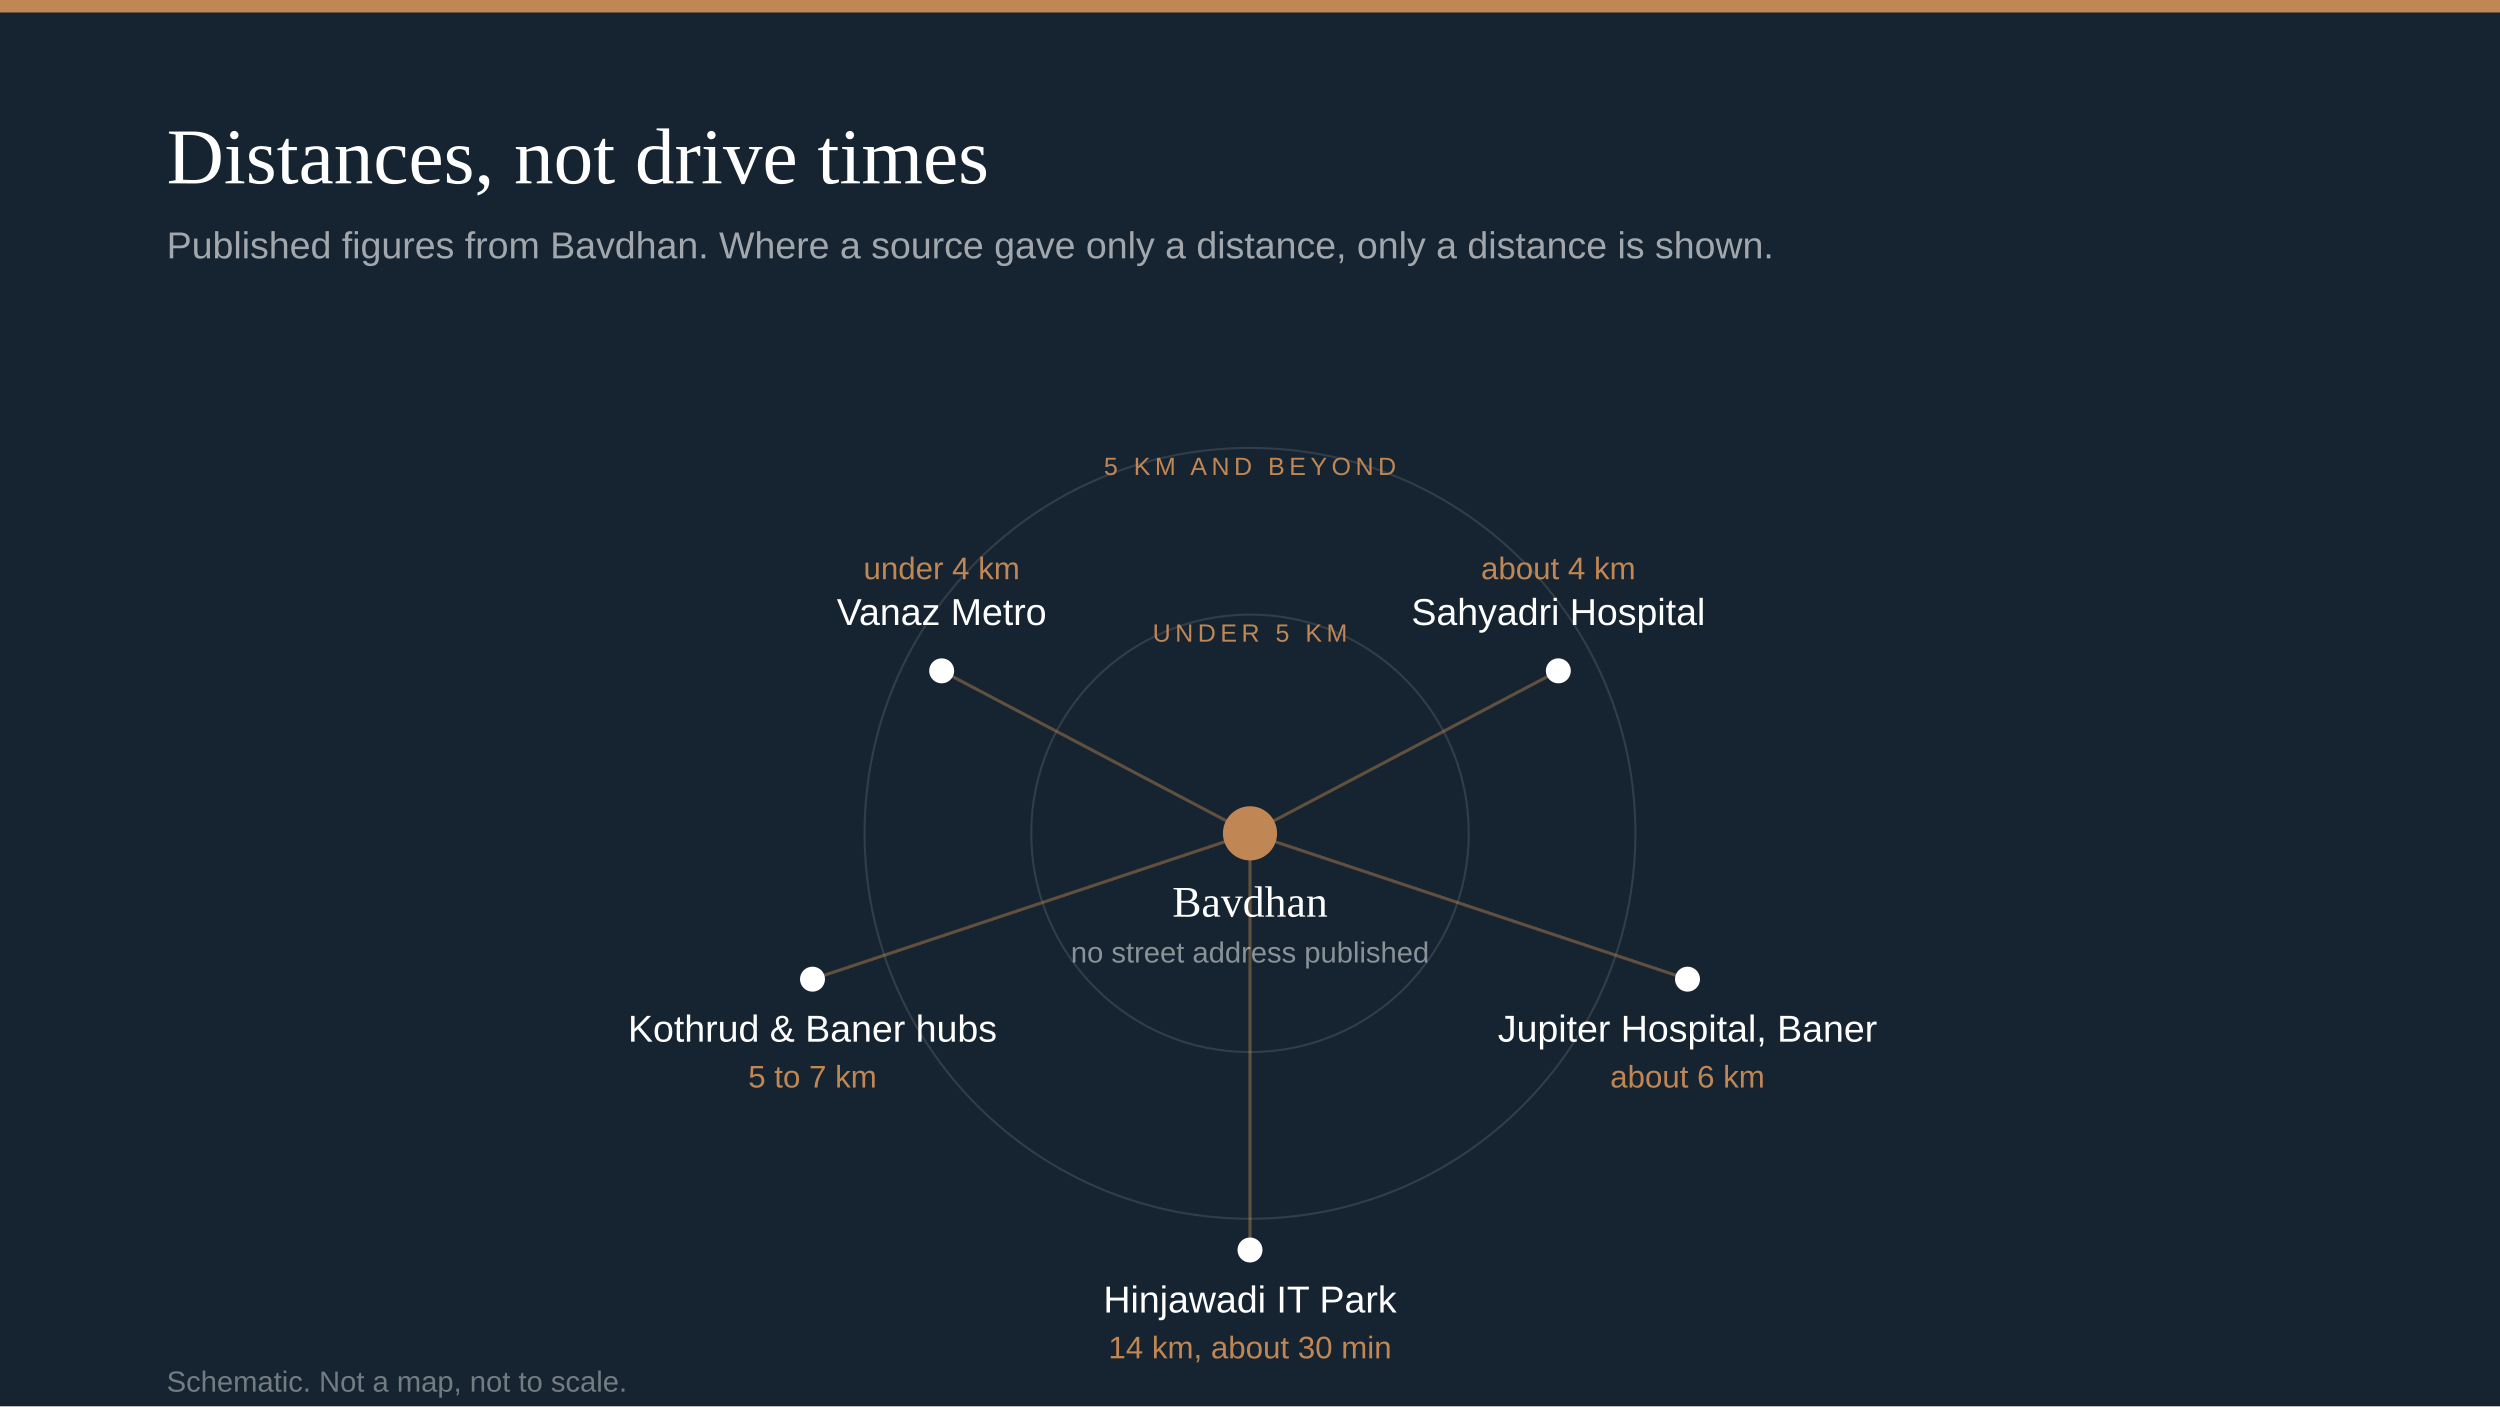
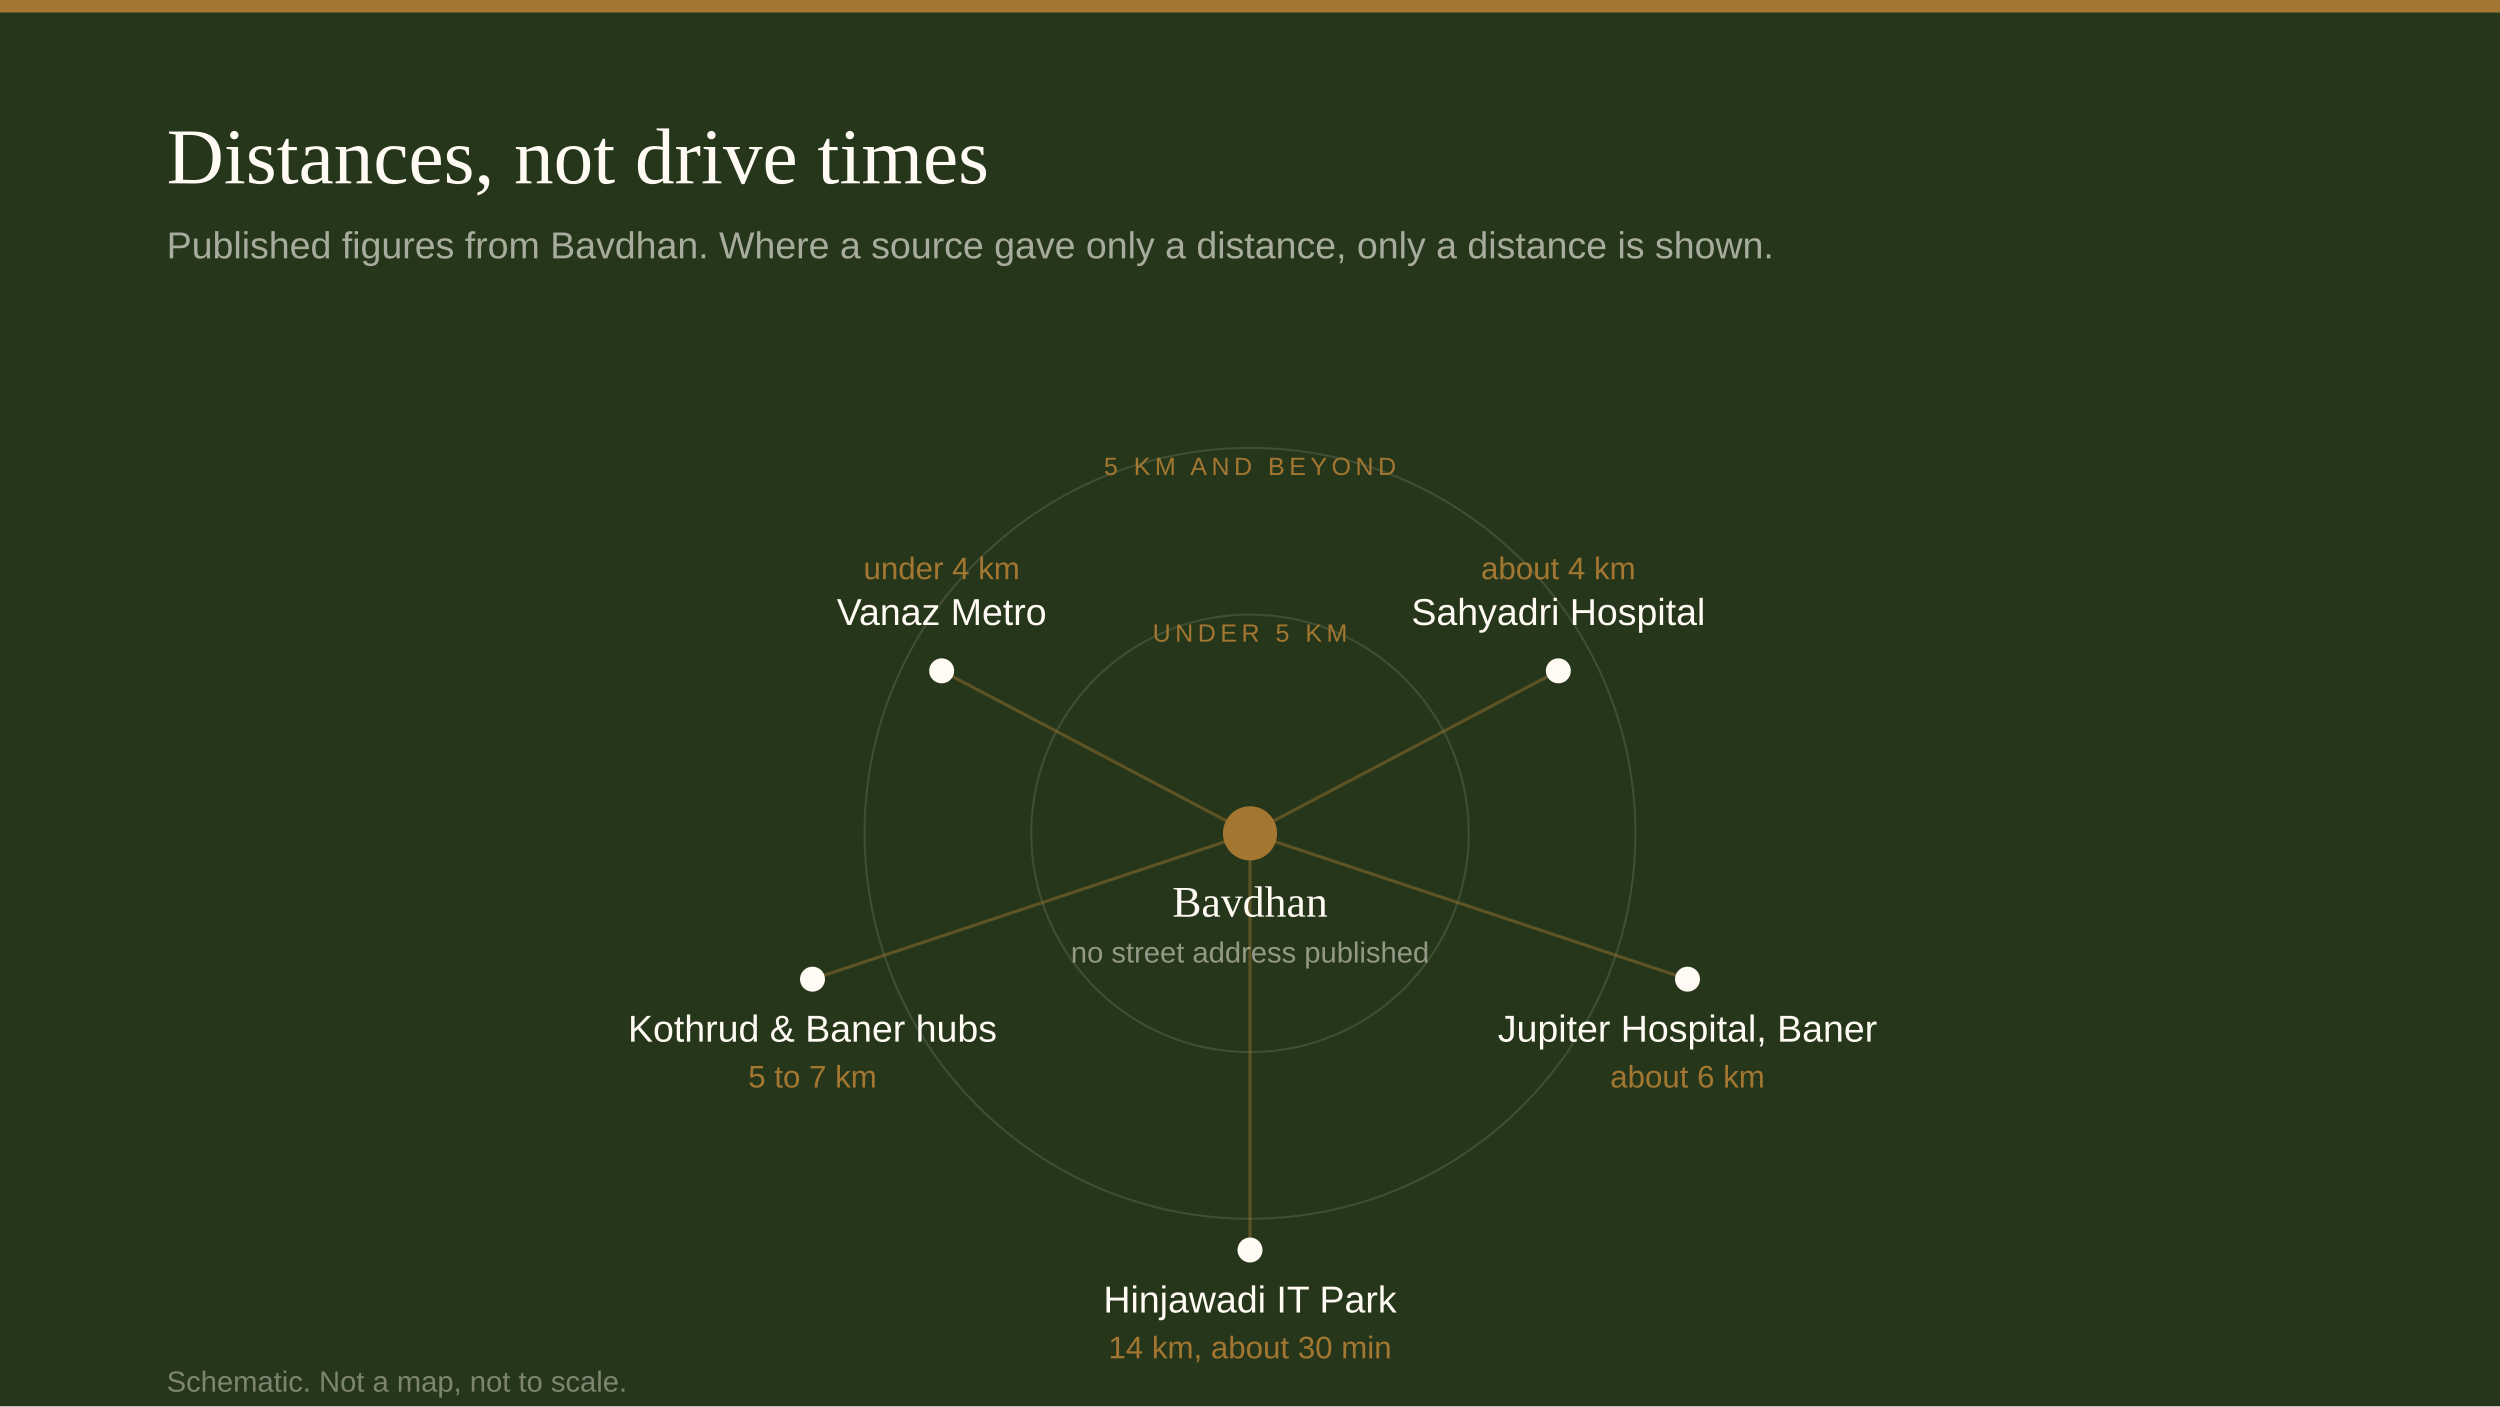
<svg xmlns="http://www.w3.org/2000/svg" viewBox="0 0 1200 675" width="1200" height="675" role="img" aria-label="Schematic of published distances from Bavdhan to nearby landmarks">
-   <rect width="1200" height="675" fill="#152430" />
-   <rect x="0" y="0" width="1200" height="6" fill="#c08654" />
-   <text x="80" y="88" font-family="Georgia, 'Times New Roman', serif" font-size="38" fill="#ffffff">Distances, not drive times</text>
-   <text x="80" y="124" font-family="Helvetica Neue, Arial, sans-serif" font-size="18" fill="#ffffff" opacity="0.6">Published figures from Bavdhan. Where a source gave only a distance, only a distance is shown.</text>
-   <g fill="none" stroke="#ffffff" stroke-opacity="0.12" stroke-width="1">
+   <rect width="1200" height="675" fill="#26361a" />
+   <rect x="0" y="0" width="1200" height="6" fill="#a37731" />
+   <text x="80" y="88" font-family="Georgia, 'Times New Roman', serif" font-size="38" fill="#fffaf4">Distances, not drive times</text>
+   <text x="80" y="124" font-family="Helvetica Neue, Arial, sans-serif" font-size="18" fill="#fffaf4" opacity="0.6">Published figures from Bavdhan. Where a source gave only a distance, only a distance is shown.</text>
+   <g fill="none" stroke="#fffaf4" stroke-opacity="0.12" stroke-width="1">
    <circle cx="600" cy="400" r="105" />
    <circle cx="600" cy="400" r="185" />
  </g>
-   <text x="600" y="308" font-family="Helvetica Neue, Arial, sans-serif" font-size="12" fill="#c08654" text-anchor="middle" letter-spacing="0.18em">UNDER 5 KM</text>
-   <text x="600" y="228" font-family="Helvetica Neue, Arial, sans-serif" font-size="12" fill="#c08654" text-anchor="middle" letter-spacing="0.18em">5 KM AND BEYOND</text>
-   <g stroke="#c08654" stroke-opacity="0.45" stroke-width="1.5">
+   <text x="600" y="308" font-family="Helvetica Neue, Arial, sans-serif" font-size="12" fill="#a37731" text-anchor="middle" letter-spacing="0.18em">UNDER 5 KM</text>
+   <text x="600" y="228" font-family="Helvetica Neue, Arial, sans-serif" font-size="12" fill="#a37731" text-anchor="middle" letter-spacing="0.18em">5 KM AND BEYOND</text>
+   <g stroke="#a37731" stroke-opacity="0.45" stroke-width="1.5">
    <line x1="600" y1="400" x2="452" y2="322" />
    <line x1="600" y1="400" x2="748" y2="322" />
    <line x1="600" y1="400" x2="390" y2="470" />
    <line x1="600" y1="400" x2="810" y2="470" />
    <line x1="600" y1="400" x2="600" y2="600" />
  </g>
-   <circle cx="600" cy="400" r="13" fill="#c08654" />
-   <text x="600" y="440" font-family="Georgia, 'Times New Roman', serif" font-size="21" fill="#ffffff" text-anchor="middle">Bavdhan</text>
-   <text x="600" y="462" font-family="Helvetica Neue, Arial, sans-serif" font-size="14" fill="#ffffff" opacity="0.5" text-anchor="middle">no street address published</text>
+   <circle cx="600" cy="400" r="13" fill="#a37731" />
+   <text x="600" y="440" font-family="Georgia, 'Times New Roman', serif" font-size="21" fill="#fffaf4" text-anchor="middle">Bavdhan</text>
+   <text x="600" y="462" font-family="Helvetica Neue, Arial, sans-serif" font-size="14" fill="#fffaf4" opacity="0.5" text-anchor="middle">no street address published</text>
  <g font-family="Helvetica Neue, Arial, sans-serif">
-     <circle cx="452" cy="322" r="6" fill="#ffffff" />
-     <text x="452" y="300" font-size="18" fill="#ffffff" text-anchor="middle">Vanaz Metro</text>
-     <text x="452" y="278" font-size="15" fill="#c08654" text-anchor="middle">under 4 km</text>
-     <circle cx="748" cy="322" r="6" fill="#ffffff" />
-     <text x="748" y="300" font-size="18" fill="#ffffff" text-anchor="middle">Sahyadri Hospital</text>
-     <text x="748" y="278" font-size="15" fill="#c08654" text-anchor="middle">about 4 km</text>
-     <circle cx="390" cy="470" r="6" fill="#ffffff" />
-     <text x="390" y="500" font-size="18" fill="#ffffff" text-anchor="middle">Kothrud &amp; Baner hubs</text>
-     <text x="390" y="522" font-size="15" fill="#c08654" text-anchor="middle">5 to 7 km</text>
-     <circle cx="810" cy="470" r="6" fill="#ffffff" />
-     <text x="810" y="500" font-size="18" fill="#ffffff" text-anchor="middle">Jupiter Hospital, Baner</text>
-     <text x="810" y="522" font-size="15" fill="#c08654" text-anchor="middle">about 6 km</text>
-     <circle cx="600" cy="600" r="6" fill="#ffffff" />
-     <text x="600" y="630" font-size="18" fill="#ffffff" text-anchor="middle">Hinjawadi IT Park</text>
-     <text x="600" y="652" font-size="15" fill="#c08654" text-anchor="middle">14 km, about 30 min</text>
+     <circle cx="452" cy="322" r="6" fill="#fffaf4" />
+     <text x="452" y="300" font-size="18" fill="#fffaf4" text-anchor="middle">Vanaz Metro</text>
+     <text x="452" y="278" font-size="15" fill="#a37731" text-anchor="middle">under 4 km</text>
+     <circle cx="748" cy="322" r="6" fill="#fffaf4" />
+     <text x="748" y="300" font-size="18" fill="#fffaf4" text-anchor="middle">Sahyadri Hospital</text>
+     <text x="748" y="278" font-size="15" fill="#a37731" text-anchor="middle">about 4 km</text>
+     <circle cx="390" cy="470" r="6" fill="#fffaf4" />
+     <text x="390" y="500" font-size="18" fill="#fffaf4" text-anchor="middle">Kothrud &amp; Baner hubs</text>
+     <text x="390" y="522" font-size="15" fill="#a37731" text-anchor="middle">5 to 7 km</text>
+     <circle cx="810" cy="470" r="6" fill="#fffaf4" />
+     <text x="810" y="500" font-size="18" fill="#fffaf4" text-anchor="middle">Jupiter Hospital, Baner</text>
+     <text x="810" y="522" font-size="15" fill="#a37731" text-anchor="middle">about 6 km</text>
+     <circle cx="600" cy="600" r="6" fill="#fffaf4" />
+     <text x="600" y="630" font-size="18" fill="#fffaf4" text-anchor="middle">Hinjawadi IT Park</text>
+     <text x="600" y="652" font-size="15" fill="#a37731" text-anchor="middle">14 km, about 30 min</text>
  </g>
-   <text x="80" y="668" font-family="Helvetica Neue, Arial, sans-serif" font-size="14" fill="#ffffff" opacity="0.4">Schematic. Not a map, not to scale.</text>
+   <text x="80" y="668" font-family="Helvetica Neue, Arial, sans-serif" font-size="14" fill="#fffaf4" opacity="0.4">Schematic. Not a map, not to scale.</text>
</svg>
